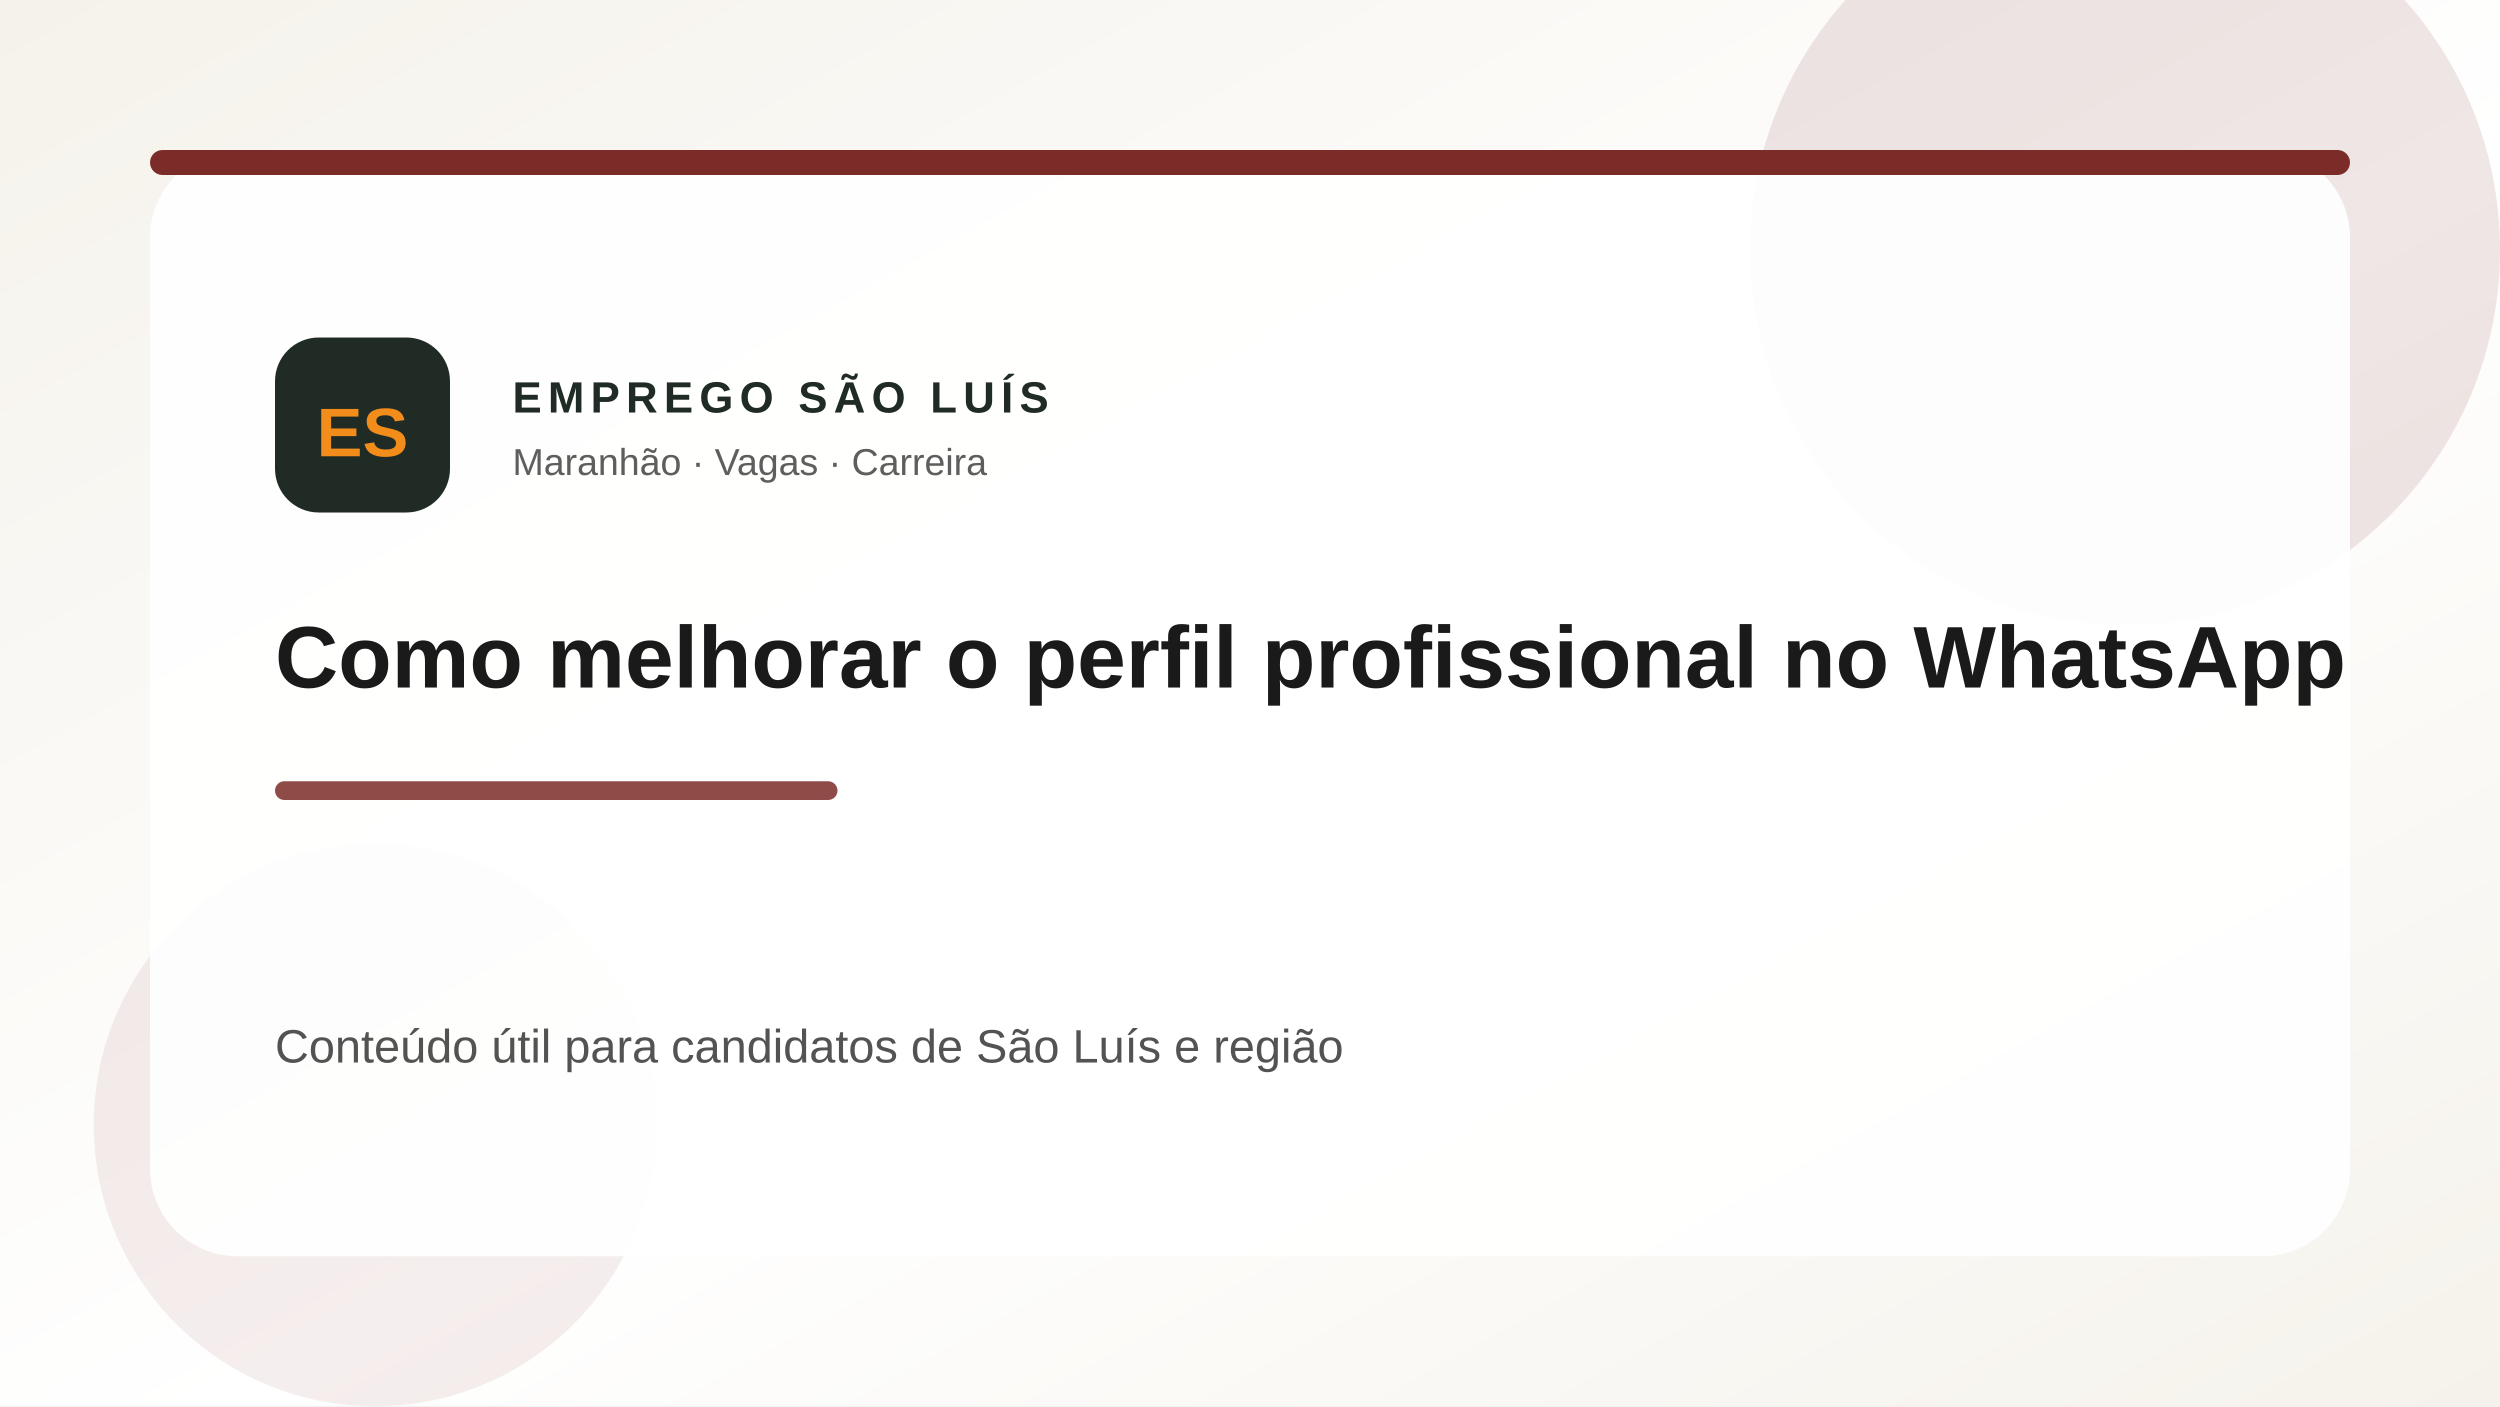
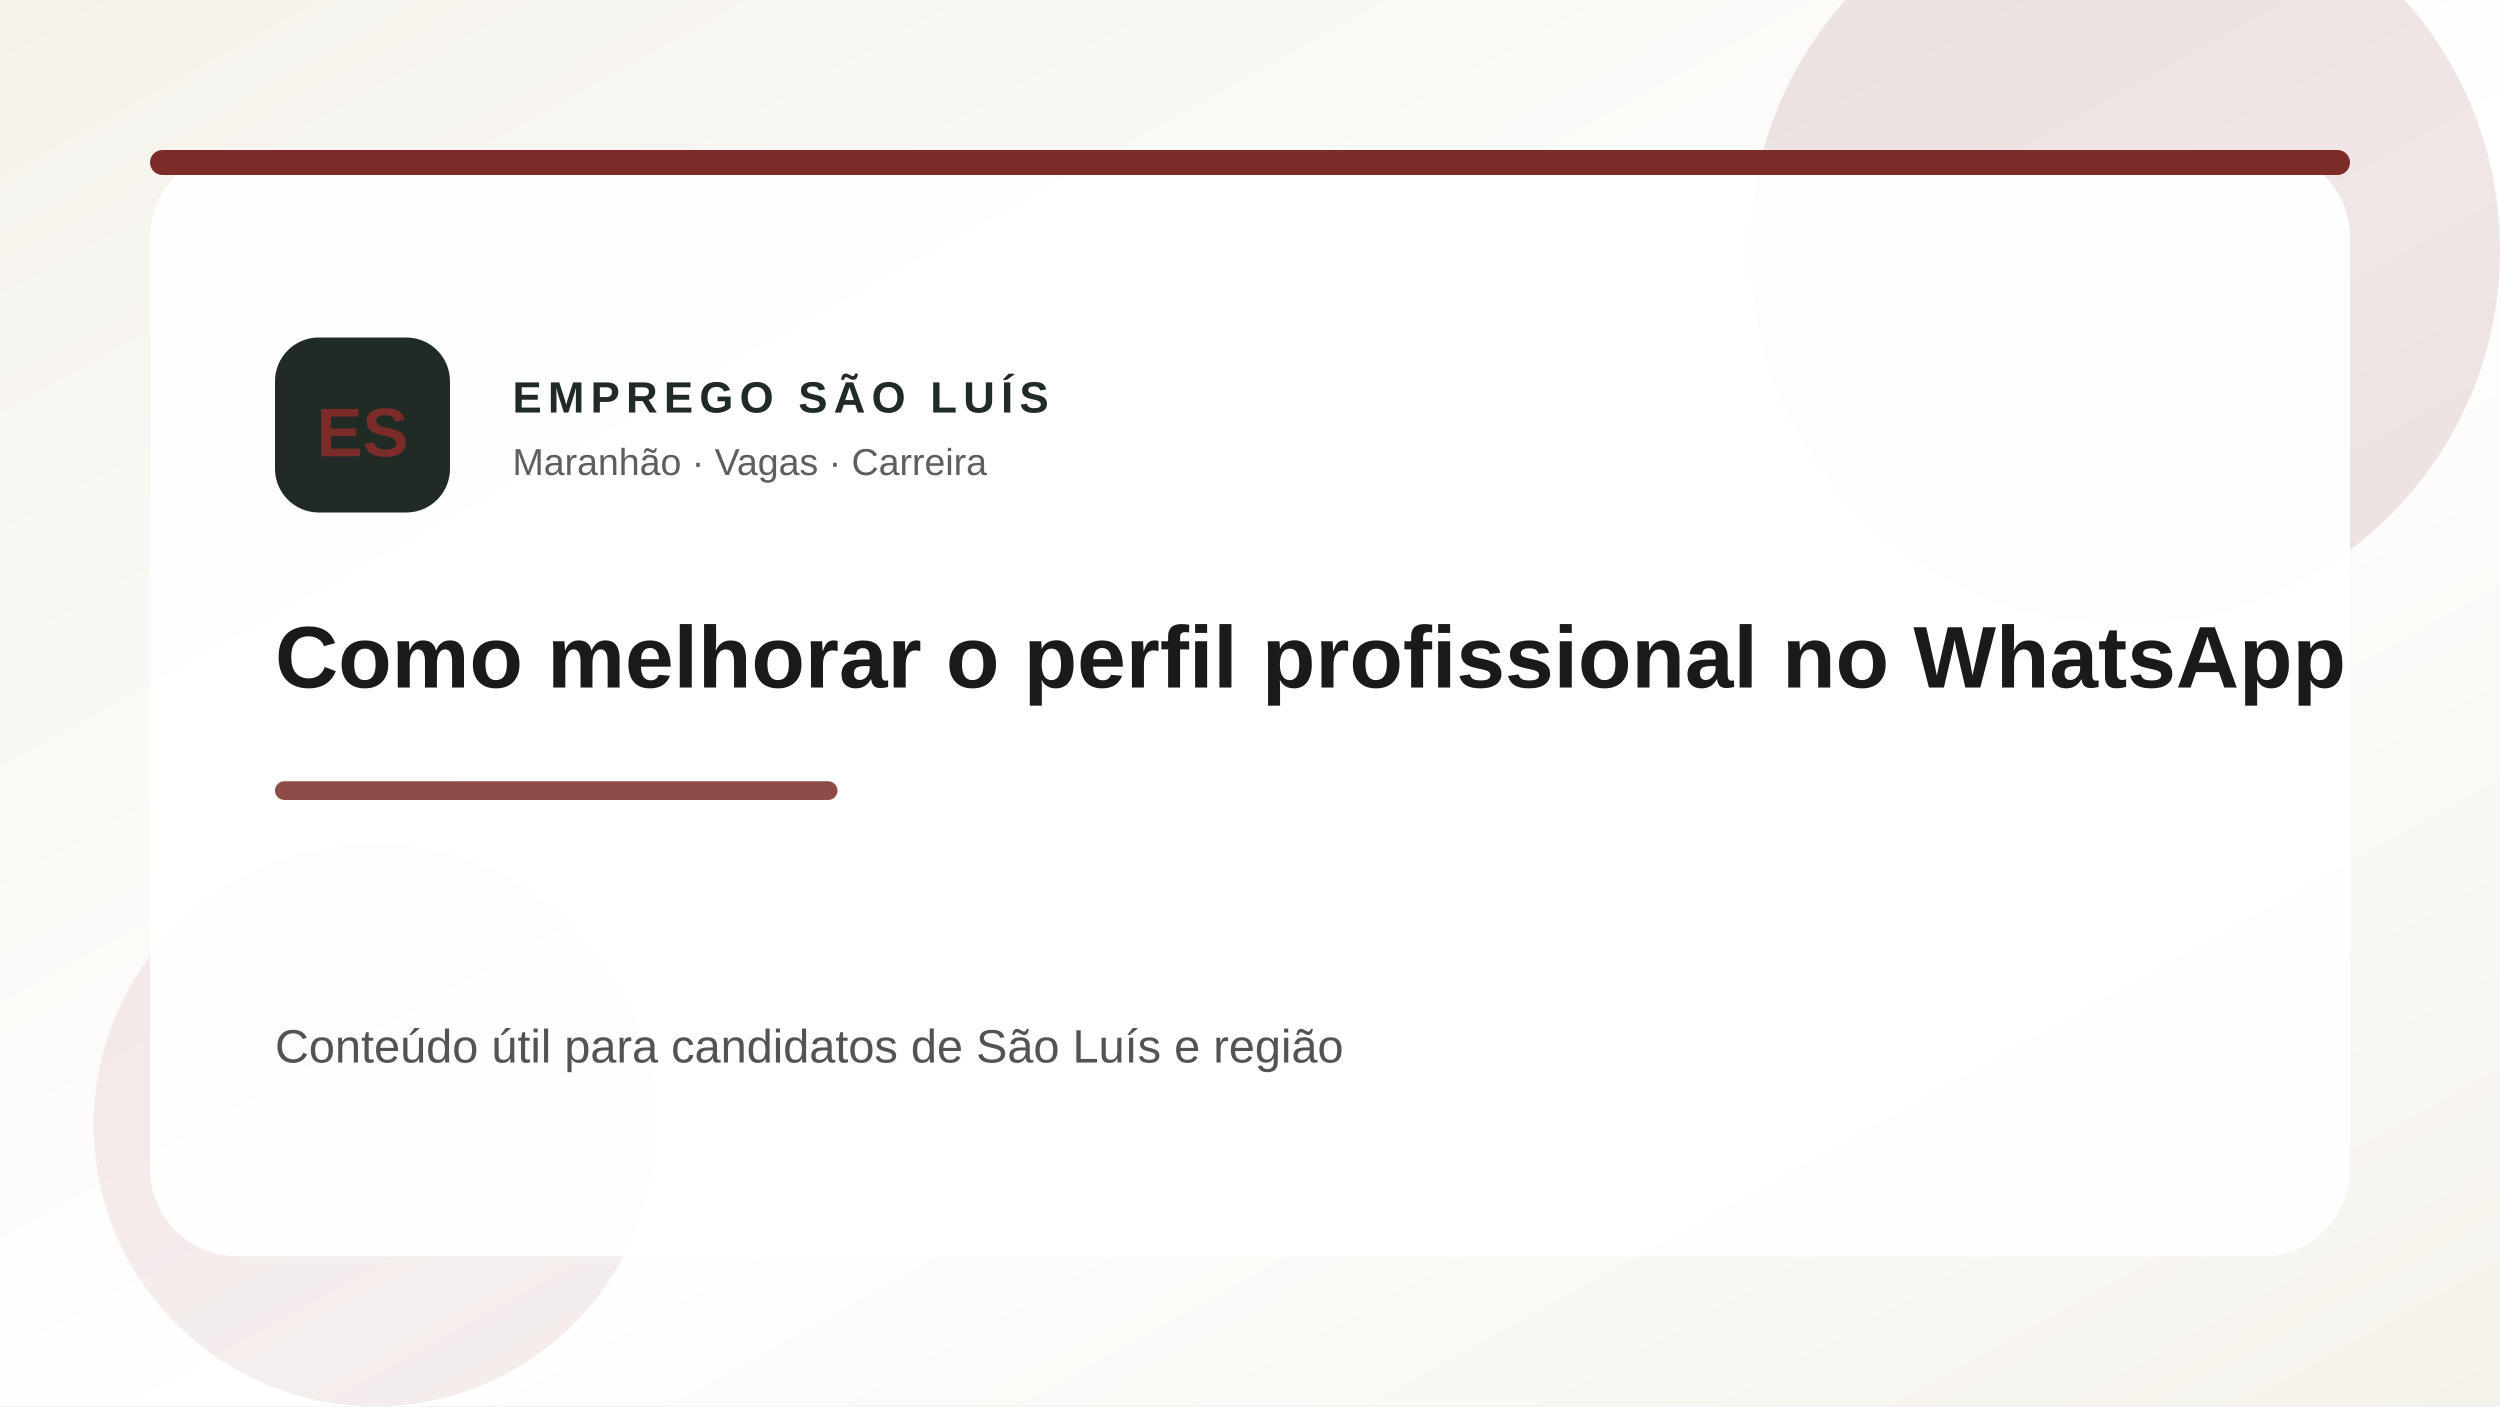
<svg xmlns="http://www.w3.org/2000/svg" width="800" height="450" viewBox="0 0 800 450" role="img" aria-label="Capa: Como melhorar o perfil profissional no WhatsApp">
  <defs>
    <linearGradient id="bg-como-melhorar-o-perfil-profissional-no-whatsapp" x1="0%" y1="0%" x2="100%" y2="100%">
      <stop offset="0%" stop-color="#F5F2EB" />
      <stop offset="55%" stop-color="#FFFFFF" />
      <stop offset="100%" stop-color="#F5F2EB" />
    </linearGradient>
  </defs>
  <rect width="800" height="450" fill="url(#bg-como-melhorar-o-perfil-profissional-no-whatsapp)" />
  <circle cx="680" cy="80" r="120" fill="#7B2C28" opacity="0.12" />
  <circle cx="120" cy="360" r="90" fill="#7B2C28" opacity="0.08" />
  <rect x="48" y="48" width="704" height="354" rx="28" fill="#FFFFFF" opacity="0.92" />
  <rect x="48" y="48" width="704" height="8" rx="4" fill="#7B2C28" />
  <g transform="translate(88,108)">
    <rect x="0" y="0" width="56" height="56" rx="14" fill="#1F2B24" />
-     <text x="28" y="38" text-anchor="middle" font-family="Segoe UI, Arial, sans-serif" font-size="22" font-weight="700" fill="#F28C1B">ES</text>
+     <text x="28" y="38" text-anchor="middle" font-family="Segoe UI, Arial, sans-serif" font-size="22" font-weight="700" fill="#7B2C28">ES</text>
    <text x="76" y="24" font-family="Segoe UI, Arial, sans-serif" font-size="14" font-weight="700" fill="#1F2B24" letter-spacing="2">EMPREGO SÃO LUÍS</text>
    <text x="76" y="44" font-family="Segoe UI, Arial, sans-serif" font-size="12" fill="#1A1A1A" opacity="0.7">Maranhão · Vagas · Carreira</text>
  </g>
  <text x="88" y="220" font-family="Segoe UI, Arial, sans-serif" font-size="28" font-weight="700" fill="#1A1A1A">
    Como melhorar o perfil profissional no WhatsApp
  </text>
  <rect x="88" y="250" width="180" height="6" rx="3" fill="#7B2C28" opacity="0.85" />
  <text x="88" y="340" font-family="Segoe UI, Arial, sans-serif" font-size="15" fill="#1A1A1A" opacity="0.75">Conteúdo útil para candidatos de São Luís e região</text>
</svg>
